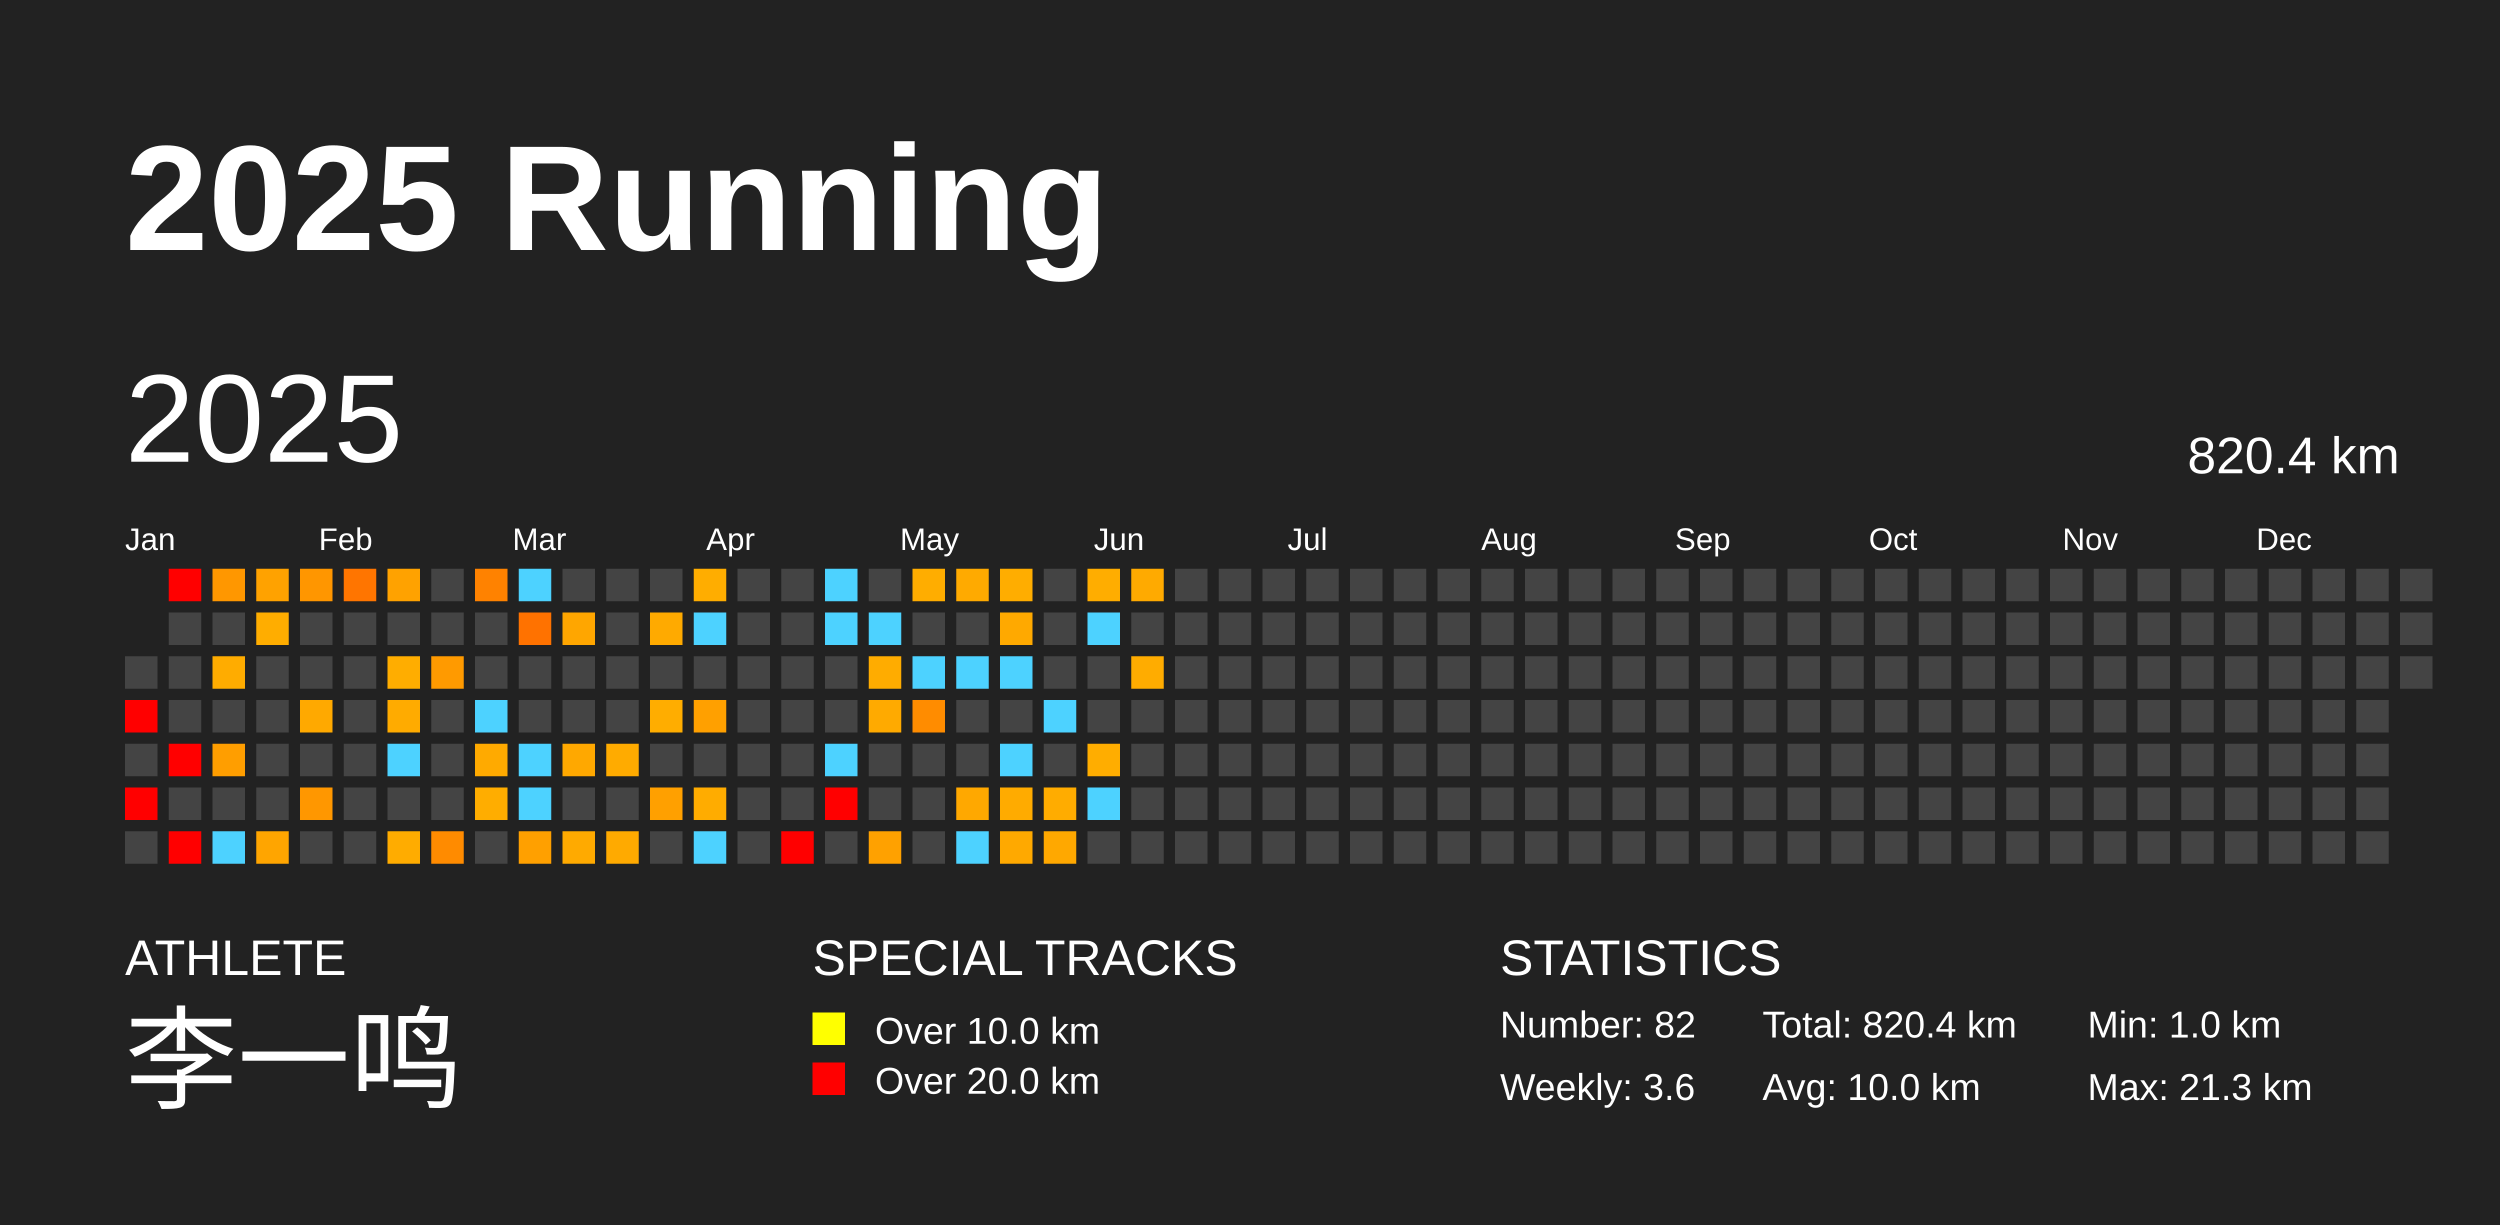
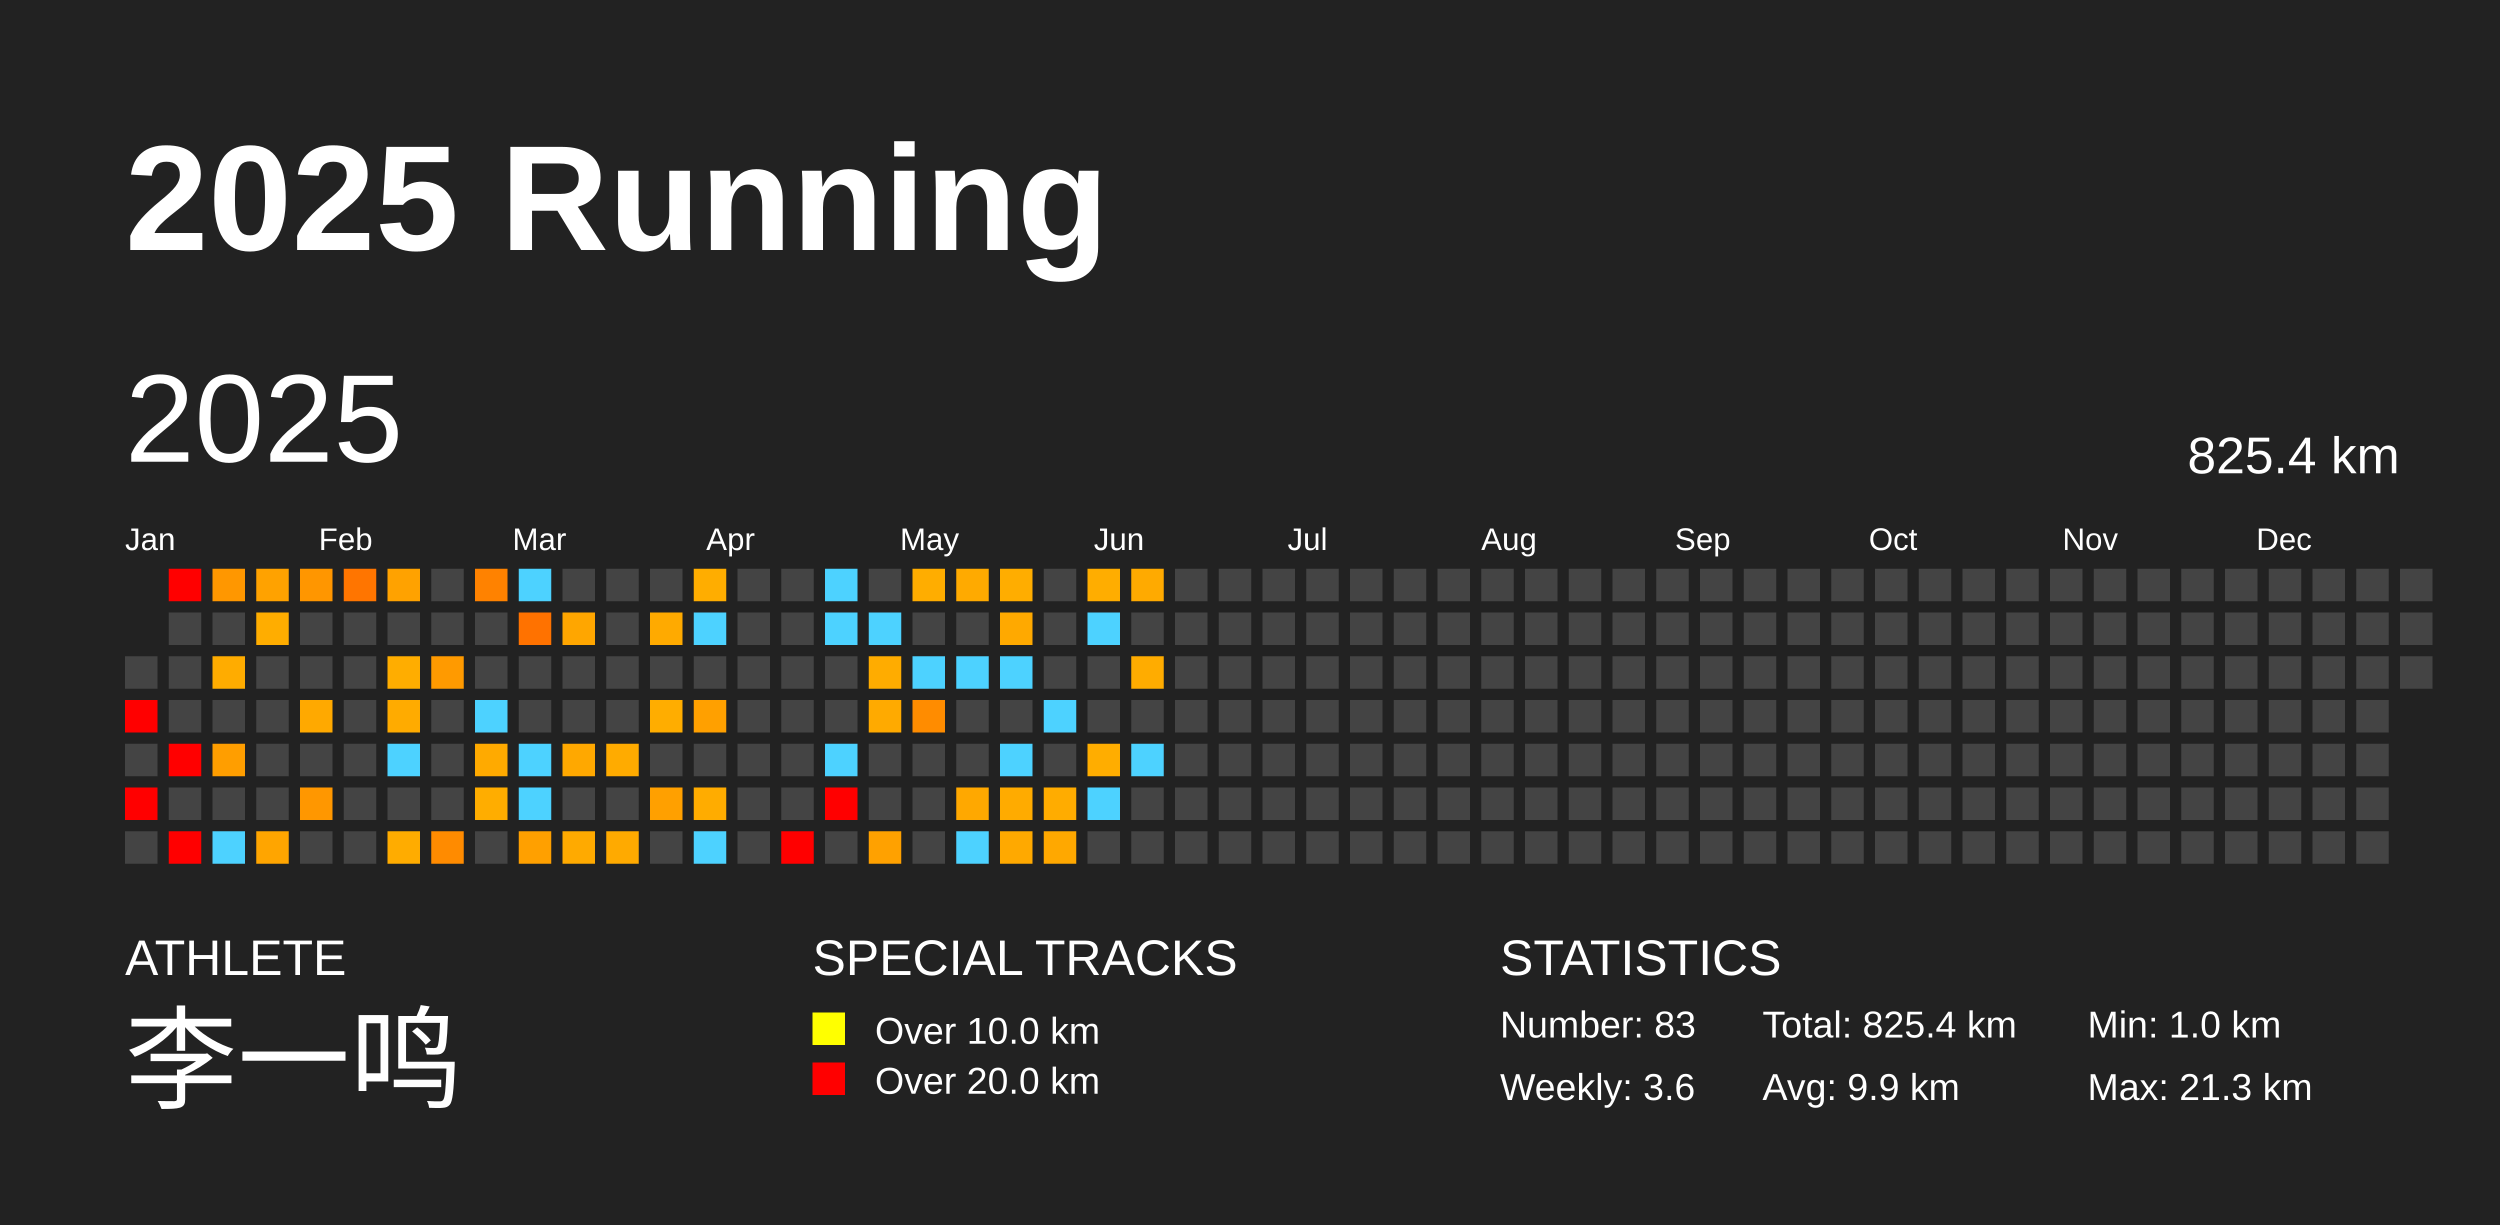
<svg xmlns="http://www.w3.org/2000/svg" baseProfile="full" height="98mm" version="1.1" viewBox="0,0,200,98" width="200mm">
  <defs />
  <rect fill="#222222" height="98" width="200" x="0" y="0" />
  <text fill="#FFFFFF" style="font-size:12px; font-family:Arial; font-weight:bold;" x="10" y="20">2025 Running</text>
  <text fill="#FFFFFF" style="font-size:4px; font-family:Arial" x="10" y="78">ATHLETE</text>
  <text fill="#FFFFFF" style="font-size:9px; font-family:Arial" x="10" y="88">李一鸣</text>
  <text fill="#FFFFFF" style="font-size:4px; font-family:Arial" x="65" y="78">SPECIAL TRACKS</text>
  <rect fill="yellow" height="2.6" width="2.6" x="65" y="81" />
  <text fill="#FFFFFF" style="font-size:3px; font-family:Arial" x="70" y="83.5">Over 10.0 km</text>
  <rect fill="red" height="2.6" width="2.6" x="65" y="85" />
  <text fill="#FFFFFF" style="font-size:3px; font-family:Arial" x="70" y="87.5">Over 20.0 km</text>
  <text fill="#FFFFFF" style="font-size:4px; font-family:Arial" x="120" y="78">STATISTICS</text>
-   <text fill="#FFFFFF" style="font-size:3px; font-family:Arial" x="120" y="83">Number: 82</text>
+   <text fill="#FFFFFF" style="font-size:3px; font-family:Arial" x="120" y="83">Number: 83</text>
  <text fill="#FFFFFF" style="font-size:3px; font-family:Arial" x="120" y="88">Weekly: 3.6</text>
-   <text fill="#FFFFFF" style="font-size:3px; font-family:Arial" x="141" y="83">Total: 820.4 km</text>
-   <text fill="#FFFFFF" style="font-size:3px; font-family:Arial" x="141" y="88">Avg: 10.0 km</text>
+   <text fill="#FFFFFF" style="font-size:3px; font-family:Arial" x="141" y="83">Total: 825.4 km</text>
+   <text fill="#FFFFFF" style="font-size:3px; font-family:Arial" x="141" y="88">Avg: 9.9 km</text>
  <text fill="#FFFFFF" style="font-size:3px; font-family:Arial" x="167" y="83">Min: 1.0 km</text>
  <text fill="#FFFFFF" style="font-size:3px; font-family:Arial" x="167" y="88">Max: 21.3 km</text>
  <text dominant-baseline="hanging" fill="#FFFFFF" style="font-size:10.0px; font-family:Arial;" x="10" y="30">2025</text>
-   <text dominant-baseline="hanging" fill="#FFFFFF" style="font-size:4.125px; font-family:Arial;" x="175" y="35">820.4 km</text>
+   <text dominant-baseline="hanging" fill="#FFFFFF" style="font-size:4.125px; font-family:Arial;" x="175" y="35">825.4 km</text>
  <text fill="#FFFFFF" style="font-size:2.5px; font-family:Arial" x="10.0" y="44">Jan</text>
  <text fill="#FFFFFF" style="font-size:2.5px; font-family:Arial" x="25.5" y="44">Feb</text>
  <text fill="#FFFFFF" style="font-size:2.5px; font-family:Arial" x="41.0" y="44">Mar</text>
  <text fill="#FFFFFF" style="font-size:2.5px; font-family:Arial" x="56.5" y="44">Apr</text>
  <text fill="#FFFFFF" style="font-size:2.5px; font-family:Arial" x="72.0" y="44">May</text>
  <text fill="#FFFFFF" style="font-size:2.5px; font-family:Arial" x="87.5" y="44">Jun</text>
  <text fill="#FFFFFF" style="font-size:2.5px; font-family:Arial" x="103.0" y="44">Jul</text>
  <text fill="#FFFFFF" style="font-size:2.5px; font-family:Arial" x="118.5" y="44">Aug</text>
  <text fill="#FFFFFF" style="font-size:2.5px; font-family:Arial" x="134.0" y="44">Sep</text>
  <text fill="#FFFFFF" style="font-size:2.5px; font-family:Arial" x="149.5" y="44">Oct</text>
  <text fill="#FFFFFF" style="font-size:2.5px; font-family:Arial" x="165.0" y="44">Nov</text>
  <text fill="#FFFFFF" style="font-size:2.5px; font-family:Arial" x="180.5" y="44">Dec</text>
  <rect fill="#444444" height="2.6" width="2.6" x="10.0" y="52.5" />
  <rect fill="red" height="2.6" width="2.6" x="10.0" y="56.0" />
  <rect fill="#444444" height="2.6" width="2.6" x="10.0" y="59.5" />
  <rect fill="red" height="2.6" width="2.6" x="10.0" y="63.0" />
  <rect fill="#444444" height="2.6" width="2.6" x="10.0" y="66.5" />
  <rect fill="red" height="2.6" width="2.6" x="13.5" y="45.5" />
  <rect fill="#444444" height="2.6" width="2.6" x="13.5" y="49.0" />
  <rect fill="#444444" height="2.6" width="2.6" x="13.5" y="52.5" />
  <rect fill="#444444" height="2.6" width="2.6" x="13.5" y="56.0" />
  <rect fill="red" height="2.6" width="2.6" x="13.5" y="59.5" />
  <rect fill="#444444" height="2.6" width="2.6" x="13.5" y="63.0" />
  <rect fill="red" height="2.6" width="2.6" x="13.5" y="66.5" />
  <rect fill="#ff9700" height="2.6" width="2.6" x="17.0" y="45.5" />
  <rect fill="#444444" height="2.6" width="2.6" x="17.0" y="49.0" />
  <rect fill="#ffac00" height="2.6" width="2.6" x="17.0" y="52.5" />
  <rect fill="#444444" height="2.6" width="2.6" x="17.0" y="56.0" />
  <rect fill="#ff9e00" height="2.6" width="2.6" x="17.0" y="59.5" />
  <rect fill="#444444" height="2.6" width="2.6" x="17.0" y="63.0" />
  <rect fill="#4dd2ff" height="2.6" width="2.6" x="17.0" y="66.5" />
  <rect fill="#ffa200" height="2.6" width="2.6" x="20.5" y="45.5" />
  <rect fill="#ffad00" height="2.6" width="2.6" x="20.5" y="49.0" />
  <rect fill="#444444" height="2.6" width="2.6" x="20.5" y="52.5" />
  <rect fill="#444444" height="2.6" width="2.6" x="20.5" y="56.0" />
  <rect fill="#444444" height="2.6" width="2.6" x="20.5" y="59.5" />
  <rect fill="#444444" height="2.6" width="2.6" x="20.5" y="63.0" />
  <rect fill="#ffa500" height="2.6" width="2.6" x="20.5" y="66.5" />
  <rect fill="#ff9600" height="2.6" width="2.6" x="24.0" y="45.5" />
  <rect fill="#444444" height="2.6" width="2.6" x="24.0" y="49.0" />
  <rect fill="#444444" height="2.6" width="2.6" x="24.0" y="52.5" />
  <rect fill="#ffa900" height="2.6" width="2.6" x="24.0" y="56.0" />
  <rect fill="#444444" height="2.6" width="2.6" x="24.0" y="59.5" />
  <rect fill="#ff9700" height="2.6" width="2.6" x="24.0" y="63.0" />
  <rect fill="#444444" height="2.6" width="2.6" x="24.0" y="66.5" />
  <rect fill="#ff7500" height="2.6" width="2.6" x="27.5" y="45.5" />
  <rect fill="#444444" height="2.6" width="2.6" x="27.5" y="49.0" />
  <rect fill="#444444" height="2.6" width="2.6" x="27.5" y="52.5" />
  <rect fill="#444444" height="2.6" width="2.6" x="27.5" y="56.0" />
  <rect fill="#444444" height="2.6" width="2.6" x="27.5" y="59.5" />
  <rect fill="#444444" height="2.6" width="2.6" x="27.5" y="63.0" />
  <rect fill="#444444" height="2.6" width="2.6" x="27.5" y="66.5" />
  <rect fill="#ffa200" height="2.6" width="2.6" x="31.0" y="45.5" />
  <rect fill="#444444" height="2.6" width="2.6" x="31.0" y="49.0" />
  <rect fill="#ffad00" height="2.6" width="2.6" x="31.0" y="52.5" />
  <rect fill="#ffab00" height="2.6" width="2.6" x="31.0" y="56.0" />
  <rect fill="#4dd2ff" height="2.6" width="2.6" x="31.0" y="59.5" />
  <rect fill="#444444" height="2.6" width="2.6" x="31.0" y="63.0" />
  <rect fill="#ffac00" height="2.6" width="2.6" x="31.0" y="66.5" />
  <rect fill="#444444" height="2.6" width="2.6" x="34.5" y="45.5" />
  <rect fill="#444444" height="2.6" width="2.6" x="34.5" y="49.0" />
  <rect fill="#ff9a00" height="2.6" width="2.6" x="34.5" y="52.5" />
  <rect fill="#444444" height="2.6" width="2.6" x="34.5" y="56.0" />
  <rect fill="#444444" height="2.6" width="2.6" x="34.5" y="59.5" />
  <rect fill="#444444" height="2.6" width="2.6" x="34.5" y="63.0" />
  <rect fill="#ff8b00" height="2.6" width="2.6" x="34.5" y="66.5" />
  <rect fill="#ff8200" height="2.6" width="2.6" x="38.0" y="45.5" />
  <rect fill="#444444" height="2.6" width="2.6" x="38.0" y="49.0" />
  <rect fill="#444444" height="2.6" width="2.6" x="38.0" y="52.5" />
  <rect fill="#4dd2ff" height="2.6" width="2.6" x="38.0" y="56.0" />
  <rect fill="#ffaa00" height="2.6" width="2.6" x="38.0" y="59.5" />
  <rect fill="#ffad00" height="2.6" width="2.6" x="38.0" y="63.0" />
  <rect fill="#444444" height="2.6" width="2.6" x="38.0" y="66.5" />
  <rect fill="#4dd2ff" height="2.6" width="2.6" x="41.5" y="45.5" />
  <rect fill="#ff7200" height="2.6" width="2.6" x="41.5" y="49.0" />
  <rect fill="#444444" height="2.6" width="2.6" x="41.5" y="52.5" />
  <rect fill="#444444" height="2.6" width="2.6" x="41.5" y="56.0" />
  <rect fill="#4dd2ff" height="2.6" width="2.6" x="41.5" y="59.5" />
  <rect fill="#4dd2ff" height="2.6" width="2.6" x="41.5" y="63.0" />
  <rect fill="#ffa000" height="2.6" width="2.6" x="41.5" y="66.5" />
  <rect fill="#444444" height="2.6" width="2.6" x="45.0" y="45.5" />
  <rect fill="#ffa600" height="2.6" width="2.6" x="45.0" y="49.0" />
  <rect fill="#444444" height="2.6" width="2.6" x="45.0" y="52.5" />
  <rect fill="#444444" height="2.6" width="2.6" x="45.0" y="56.0" />
  <rect fill="#ffa800" height="2.6" width="2.6" x="45.0" y="59.5" />
  <rect fill="#444444" height="2.6" width="2.6" x="45.0" y="63.0" />
  <rect fill="#ffaa00" height="2.6" width="2.6" x="45.0" y="66.5" />
  <rect fill="#444444" height="2.6" width="2.6" x="48.5" y="45.5" />
  <rect fill="#444444" height="2.6" width="2.6" x="48.5" y="49.0" />
  <rect fill="#444444" height="2.6" width="2.6" x="48.5" y="52.5" />
  <rect fill="#444444" height="2.6" width="2.6" x="48.5" y="56.0" />
  <rect fill="#ffab00" height="2.6" width="2.6" x="48.5" y="59.5" />
  <rect fill="#444444" height="2.6" width="2.6" x="48.5" y="63.0" />
  <rect fill="#ffaa00" height="2.6" width="2.6" x="48.5" y="66.5" />
  <rect fill="#444444" height="2.6" width="2.6" x="52.0" y="45.5" />
  <rect fill="#ffaa00" height="2.6" width="2.6" x="52.0" y="49.0" />
  <rect fill="#444444" height="2.6" width="2.6" x="52.0" y="52.5" />
  <rect fill="#ffad00" height="2.6" width="2.6" x="52.0" y="56.0" />
  <rect fill="#444444" height="2.6" width="2.6" x="52.0" y="59.5" />
  <rect fill="#ffa000" height="2.6" width="2.6" x="52.0" y="63.0" />
  <rect fill="#444444" height="2.6" width="2.6" x="52.0" y="66.5" />
  <rect fill="#ffad00" height="2.6" width="2.6" x="55.5" y="45.5" />
  <rect fill="#4dd2ff" height="2.6" width="2.6" x="55.5" y="49.0" />
  <rect fill="#444444" height="2.6" width="2.6" x="55.5" y="52.5" />
  <rect fill="#ffa000" height="2.6" width="2.6" x="55.5" y="56.0" />
  <rect fill="#444444" height="2.6" width="2.6" x="55.5" y="59.5" />
  <rect fill="#ffac00" height="2.6" width="2.6" x="55.5" y="63.0" />
  <rect fill="#4dd2ff" height="2.6" width="2.6" x="55.5" y="66.5" />
  <rect fill="#444444" height="2.6" width="2.6" x="59.0" y="45.5" />
  <rect fill="#444444" height="2.6" width="2.6" x="59.0" y="49.0" />
  <rect fill="#444444" height="2.6" width="2.6" x="59.0" y="52.5" />
  <rect fill="#444444" height="2.6" width="2.6" x="59.0" y="56.0" />
  <rect fill="#444444" height="2.6" width="2.6" x="59.0" y="59.5" />
  <rect fill="#444444" height="2.6" width="2.6" x="59.0" y="63.0" />
  <rect fill="#444444" height="2.6" width="2.6" x="59.0" y="66.5" />
  <rect fill="#444444" height="2.6" width="2.6" x="62.5" y="45.5" />
  <rect fill="#444444" height="2.6" width="2.6" x="62.5" y="49.0" />
  <rect fill="#444444" height="2.6" width="2.6" x="62.5" y="52.5" />
  <rect fill="#444444" height="2.6" width="2.6" x="62.5" y="56.0" />
  <rect fill="#444444" height="2.6" width="2.6" x="62.5" y="59.5" />
  <rect fill="#444444" height="2.6" width="2.6" x="62.5" y="63.0" />
  <rect fill="red" height="2.6" width="2.6" x="62.5" y="66.5" />
  <rect fill="#4dd2ff" height="2.6" width="2.6" x="66.0" y="45.5" />
  <rect fill="#4dd2ff" height="2.6" width="2.6" x="66.0" y="49.0" />
  <rect fill="#444444" height="2.6" width="2.6" x="66.0" y="52.5" />
  <rect fill="#444444" height="2.6" width="2.6" x="66.0" y="56.0" />
  <rect fill="#4dd2ff" height="2.6" width="2.6" x="66.0" y="59.5" />
  <rect fill="red" height="2.6" width="2.6" x="66.0" y="63.0" />
  <rect fill="#444444" height="2.6" width="2.6" x="66.0" y="66.5" />
  <rect fill="#444444" height="2.6" width="2.6" x="69.5" y="45.5" />
  <rect fill="#4dd2ff" height="2.6" width="2.6" x="69.5" y="49.0" />
  <rect fill="#ffac00" height="2.6" width="2.6" x="69.5" y="52.5" />
  <rect fill="#ffaa00" height="2.6" width="2.6" x="69.5" y="56.0" />
  <rect fill="#444444" height="2.6" width="2.6" x="69.5" y="59.5" />
  <rect fill="#444444" height="2.6" width="2.6" x="69.5" y="63.0" />
  <rect fill="#ffa100" height="2.6" width="2.6" x="69.5" y="66.5" />
  <rect fill="#ffad00" height="2.6" width="2.6" x="73.0" y="45.5" />
  <rect fill="#444444" height="2.6" width="2.6" x="73.0" y="49.0" />
  <rect fill="#4dd2ff" height="2.6" width="2.6" x="73.0" y="52.5" />
  <rect fill="#ff8c00" height="2.6" width="2.6" x="73.0" y="56.0" />
  <rect fill="#444444" height="2.6" width="2.6" x="73.0" y="59.5" />
  <rect fill="#444444" height="2.6" width="2.6" x="73.0" y="63.0" />
  <rect fill="#444444" height="2.6" width="2.6" x="73.0" y="66.5" />
  <rect fill="#ffaa00" height="2.6" width="2.6" x="76.5" y="45.5" />
  <rect fill="#444444" height="2.6" width="2.6" x="76.5" y="49.0" />
  <rect fill="#4dd2ff" height="2.6" width="2.6" x="76.5" y="52.5" />
  <rect fill="#444444" height="2.6" width="2.6" x="76.5" y="56.0" />
  <rect fill="#444444" height="2.6" width="2.6" x="76.5" y="59.5" />
  <rect fill="#ffa800" height="2.6" width="2.6" x="76.5" y="63.0" />
  <rect fill="#4dd2ff" height="2.6" width="2.6" x="76.5" y="66.5" />
  <rect fill="#ffad00" height="2.6" width="2.6" x="80.0" y="45.5" />
  <rect fill="#ffa900" height="2.6" width="2.6" x="80.0" y="49.0" />
  <rect fill="#4dd2ff" height="2.6" width="2.6" x="80.0" y="52.5" />
  <rect fill="#444444" height="2.6" width="2.6" x="80.0" y="56.0" />
  <rect fill="#4dd2ff" height="2.6" width="2.6" x="80.0" y="59.5" />
  <rect fill="#ffab00" height="2.6" width="2.6" x="80.0" y="63.0" />
  <rect fill="#ffa900" height="2.6" width="2.6" x="80.0" y="66.5" />
  <rect fill="#444444" height="2.6" width="2.6" x="83.5" y="45.5" />
  <rect fill="#444444" height="2.6" width="2.6" x="83.5" y="49.0" />
  <rect fill="#444444" height="2.6" width="2.6" x="83.5" y="52.5" />
  <rect fill="#4dd2ff" height="2.6" width="2.6" x="83.5" y="56.0" />
  <rect fill="#444444" height="2.6" width="2.6" x="83.5" y="59.5" />
  <rect fill="#ffac00" height="2.6" width="2.6" x="83.5" y="63.0" />
  <rect fill="#ffa800" height="2.6" width="2.6" x="83.5" y="66.5" />
  <rect fill="#ffad00" height="2.6" width="2.6" x="87.0" y="45.5" />
  <rect fill="#4dd2ff" height="2.6" width="2.6" x="87.0" y="49.0" />
  <rect fill="#444444" height="2.6" width="2.6" x="87.0" y="52.5" />
  <rect fill="#444444" height="2.6" width="2.6" x="87.0" y="56.0" />
  <rect fill="#ffad00" height="2.6" width="2.6" x="87.0" y="59.5" />
  <rect fill="#4dd2ff" height="2.6" width="2.6" x="87.0" y="63.0" />
  <rect fill="#444444" height="2.6" width="2.6" x="87.0" y="66.5" />
  <rect fill="#ffaa00" height="2.6" width="2.6" x="90.5" y="45.5" />
  <rect fill="#444444" height="2.6" width="2.6" x="90.5" y="49.0" />
  <rect fill="#ffac00" height="2.6" width="2.6" x="90.5" y="52.5" />
  <rect fill="#444444" height="2.6" width="2.6" x="90.5" y="56.0" />
-   <rect fill="#444444" height="2.6" width="2.6" x="90.5" y="59.5" />
+   <rect fill="#4dd2ff" height="2.6" width="2.6" x="90.5" y="59.5" />
  <rect fill="#444444" height="2.6" width="2.6" x="90.5" y="63.0" />
  <rect fill="#444444" height="2.6" width="2.6" x="90.5" y="66.5" />
  <rect fill="#444444" height="2.6" width="2.6" x="94.0" y="45.5" />
  <rect fill="#444444" height="2.6" width="2.6" x="94.0" y="49.0" />
  <rect fill="#444444" height="2.6" width="2.6" x="94.0" y="52.5" />
  <rect fill="#444444" height="2.6" width="2.6" x="94.0" y="56.0" />
  <rect fill="#444444" height="2.6" width="2.6" x="94.0" y="59.5" />
  <rect fill="#444444" height="2.6" width="2.6" x="94.0" y="63.0" />
  <rect fill="#444444" height="2.6" width="2.6" x="94.0" y="66.5" />
  <rect fill="#444444" height="2.6" width="2.6" x="97.5" y="45.5" />
  <rect fill="#444444" height="2.6" width="2.6" x="97.5" y="49.0" />
  <rect fill="#444444" height="2.6" width="2.6" x="97.5" y="52.5" />
  <rect fill="#444444" height="2.6" width="2.6" x="97.5" y="56.0" />
  <rect fill="#444444" height="2.6" width="2.6" x="97.5" y="59.5" />
  <rect fill="#444444" height="2.6" width="2.6" x="97.5" y="63.0" />
  <rect fill="#444444" height="2.6" width="2.6" x="97.5" y="66.5" />
  <rect fill="#444444" height="2.6" width="2.6" x="101.0" y="45.5" />
  <rect fill="#444444" height="2.6" width="2.6" x="101.0" y="49.0" />
  <rect fill="#444444" height="2.6" width="2.6" x="101.0" y="52.5" />
  <rect fill="#444444" height="2.6" width="2.6" x="101.0" y="56.0" />
  <rect fill="#444444" height="2.6" width="2.6" x="101.0" y="59.5" />
  <rect fill="#444444" height="2.6" width="2.6" x="101.0" y="63.0" />
  <rect fill="#444444" height="2.6" width="2.6" x="101.0" y="66.5" />
  <rect fill="#444444" height="2.6" width="2.6" x="104.5" y="45.5" />
  <rect fill="#444444" height="2.6" width="2.6" x="104.5" y="49.0" />
  <rect fill="#444444" height="2.6" width="2.6" x="104.5" y="52.5" />
  <rect fill="#444444" height="2.6" width="2.6" x="104.5" y="56.0" />
  <rect fill="#444444" height="2.6" width="2.6" x="104.5" y="59.5" />
  <rect fill="#444444" height="2.6" width="2.6" x="104.5" y="63.0" />
  <rect fill="#444444" height="2.6" width="2.6" x="104.5" y="66.5" />
  <rect fill="#444444" height="2.6" width="2.6" x="108.0" y="45.5" />
  <rect fill="#444444" height="2.6" width="2.6" x="108.0" y="49.0" />
  <rect fill="#444444" height="2.6" width="2.6" x="108.0" y="52.5" />
  <rect fill="#444444" height="2.6" width="2.6" x="108.0" y="56.0" />
  <rect fill="#444444" height="2.6" width="2.6" x="108.0" y="59.5" />
  <rect fill="#444444" height="2.6" width="2.6" x="108.0" y="63.0" />
  <rect fill="#444444" height="2.6" width="2.6" x="108.0" y="66.5" />
  <rect fill="#444444" height="2.6" width="2.6" x="111.5" y="45.5" />
  <rect fill="#444444" height="2.6" width="2.6" x="111.5" y="49.0" />
  <rect fill="#444444" height="2.6" width="2.6" x="111.5" y="52.5" />
  <rect fill="#444444" height="2.6" width="2.6" x="111.5" y="56.0" />
  <rect fill="#444444" height="2.6" width="2.6" x="111.5" y="59.5" />
  <rect fill="#444444" height="2.6" width="2.6" x="111.5" y="63.0" />
  <rect fill="#444444" height="2.6" width="2.6" x="111.5" y="66.5" />
  <rect fill="#444444" height="2.6" width="2.6" x="115.0" y="45.5" />
  <rect fill="#444444" height="2.6" width="2.6" x="115.0" y="49.0" />
  <rect fill="#444444" height="2.6" width="2.6" x="115.0" y="52.5" />
  <rect fill="#444444" height="2.6" width="2.6" x="115.0" y="56.0" />
  <rect fill="#444444" height="2.6" width="2.6" x="115.0" y="59.5" />
  <rect fill="#444444" height="2.6" width="2.6" x="115.0" y="63.0" />
  <rect fill="#444444" height="2.6" width="2.6" x="115.0" y="66.5" />
  <rect fill="#444444" height="2.6" width="2.6" x="118.5" y="45.5" />
  <rect fill="#444444" height="2.6" width="2.6" x="118.5" y="49.0" />
  <rect fill="#444444" height="2.6" width="2.6" x="118.5" y="52.5" />
  <rect fill="#444444" height="2.6" width="2.6" x="118.5" y="56.0" />
  <rect fill="#444444" height="2.6" width="2.6" x="118.5" y="59.5" />
  <rect fill="#444444" height="2.6" width="2.6" x="118.5" y="63.0" />
  <rect fill="#444444" height="2.6" width="2.6" x="118.5" y="66.5" />
  <rect fill="#444444" height="2.6" width="2.6" x="122.0" y="45.5" />
  <rect fill="#444444" height="2.6" width="2.6" x="122.0" y="49.0" />
  <rect fill="#444444" height="2.6" width="2.6" x="122.0" y="52.5" />
  <rect fill="#444444" height="2.6" width="2.6" x="122.0" y="56.0" />
  <rect fill="#444444" height="2.6" width="2.6" x="122.0" y="59.5" />
  <rect fill="#444444" height="2.6" width="2.6" x="122.0" y="63.0" />
  <rect fill="#444444" height="2.6" width="2.6" x="122.0" y="66.5" />
  <rect fill="#444444" height="2.6" width="2.6" x="125.5" y="45.5" />
  <rect fill="#444444" height="2.6" width="2.6" x="125.5" y="49.0" />
  <rect fill="#444444" height="2.6" width="2.6" x="125.5" y="52.5" />
  <rect fill="#444444" height="2.6" width="2.6" x="125.5" y="56.0" />
  <rect fill="#444444" height="2.6" width="2.6" x="125.5" y="59.5" />
  <rect fill="#444444" height="2.6" width="2.6" x="125.5" y="63.0" />
  <rect fill="#444444" height="2.6" width="2.6" x="125.5" y="66.5" />
  <rect fill="#444444" height="2.6" width="2.6" x="129.0" y="45.5" />
  <rect fill="#444444" height="2.6" width="2.6" x="129.0" y="49.0" />
  <rect fill="#444444" height="2.6" width="2.6" x="129.0" y="52.5" />
  <rect fill="#444444" height="2.6" width="2.6" x="129.0" y="56.0" />
  <rect fill="#444444" height="2.6" width="2.6" x="129.0" y="59.5" />
  <rect fill="#444444" height="2.6" width="2.6" x="129.0" y="63.0" />
  <rect fill="#444444" height="2.6" width="2.6" x="129.0" y="66.5" />
  <rect fill="#444444" height="2.6" width="2.6" x="132.5" y="45.5" />
  <rect fill="#444444" height="2.6" width="2.6" x="132.5" y="49.0" />
  <rect fill="#444444" height="2.6" width="2.6" x="132.5" y="52.5" />
  <rect fill="#444444" height="2.6" width="2.6" x="132.5" y="56.0" />
  <rect fill="#444444" height="2.6" width="2.6" x="132.5" y="59.5" />
  <rect fill="#444444" height="2.6" width="2.6" x="132.5" y="63.0" />
  <rect fill="#444444" height="2.6" width="2.6" x="132.5" y="66.5" />
  <rect fill="#444444" height="2.6" width="2.6" x="136.0" y="45.5" />
  <rect fill="#444444" height="2.6" width="2.6" x="136.0" y="49.0" />
  <rect fill="#444444" height="2.6" width="2.6" x="136.0" y="52.5" />
  <rect fill="#444444" height="2.6" width="2.6" x="136.0" y="56.0" />
  <rect fill="#444444" height="2.6" width="2.6" x="136.0" y="59.5" />
  <rect fill="#444444" height="2.6" width="2.6" x="136.0" y="63.0" />
  <rect fill="#444444" height="2.6" width="2.6" x="136.0" y="66.5" />
  <rect fill="#444444" height="2.6" width="2.6" x="139.5" y="45.5" />
  <rect fill="#444444" height="2.6" width="2.6" x="139.5" y="49.0" />
  <rect fill="#444444" height="2.6" width="2.6" x="139.5" y="52.5" />
  <rect fill="#444444" height="2.6" width="2.6" x="139.5" y="56.0" />
  <rect fill="#444444" height="2.6" width="2.6" x="139.5" y="59.5" />
  <rect fill="#444444" height="2.6" width="2.6" x="139.5" y="63.0" />
  <rect fill="#444444" height="2.6" width="2.6" x="139.5" y="66.5" />
  <rect fill="#444444" height="2.6" width="2.6" x="143.0" y="45.5" />
  <rect fill="#444444" height="2.6" width="2.6" x="143.0" y="49.0" />
  <rect fill="#444444" height="2.6" width="2.6" x="143.0" y="52.5" />
  <rect fill="#444444" height="2.6" width="2.6" x="143.0" y="56.0" />
  <rect fill="#444444" height="2.6" width="2.6" x="143.0" y="59.5" />
  <rect fill="#444444" height="2.6" width="2.6" x="143.0" y="63.0" />
  <rect fill="#444444" height="2.6" width="2.6" x="143.0" y="66.5" />
  <rect fill="#444444" height="2.6" width="2.6" x="146.5" y="45.5" />
  <rect fill="#444444" height="2.6" width="2.6" x="146.5" y="49.0" />
  <rect fill="#444444" height="2.6" width="2.6" x="146.5" y="52.5" />
  <rect fill="#444444" height="2.6" width="2.6" x="146.5" y="56.0" />
  <rect fill="#444444" height="2.6" width="2.6" x="146.5" y="59.5" />
  <rect fill="#444444" height="2.6" width="2.6" x="146.5" y="63.0" />
  <rect fill="#444444" height="2.6" width="2.6" x="146.5" y="66.5" />
  <rect fill="#444444" height="2.6" width="2.6" x="150.0" y="45.5" />
  <rect fill="#444444" height="2.6" width="2.6" x="150.0" y="49.0" />
  <rect fill="#444444" height="2.6" width="2.6" x="150.0" y="52.5" />
  <rect fill="#444444" height="2.6" width="2.6" x="150.0" y="56.0" />
  <rect fill="#444444" height="2.6" width="2.6" x="150.0" y="59.5" />
  <rect fill="#444444" height="2.6" width="2.6" x="150.0" y="63.0" />
  <rect fill="#444444" height="2.6" width="2.6" x="150.0" y="66.5" />
  <rect fill="#444444" height="2.6" width="2.6" x="153.5" y="45.5" />
  <rect fill="#444444" height="2.6" width="2.6" x="153.5" y="49.0" />
  <rect fill="#444444" height="2.6" width="2.6" x="153.5" y="52.5" />
  <rect fill="#444444" height="2.6" width="2.6" x="153.5" y="56.0" />
  <rect fill="#444444" height="2.6" width="2.6" x="153.5" y="59.5" />
  <rect fill="#444444" height="2.6" width="2.6" x="153.5" y="63.0" />
  <rect fill="#444444" height="2.6" width="2.6" x="153.5" y="66.5" />
  <rect fill="#444444" height="2.6" width="2.6" x="157.0" y="45.5" />
  <rect fill="#444444" height="2.6" width="2.6" x="157.0" y="49.0" />
  <rect fill="#444444" height="2.6" width="2.6" x="157.0" y="52.5" />
  <rect fill="#444444" height="2.6" width="2.6" x="157.0" y="56.0" />
  <rect fill="#444444" height="2.6" width="2.6" x="157.0" y="59.5" />
  <rect fill="#444444" height="2.6" width="2.6" x="157.0" y="63.0" />
  <rect fill="#444444" height="2.6" width="2.6" x="157.0" y="66.5" />
  <rect fill="#444444" height="2.6" width="2.6" x="160.5" y="45.5" />
  <rect fill="#444444" height="2.6" width="2.6" x="160.5" y="49.0" />
  <rect fill="#444444" height="2.6" width="2.6" x="160.5" y="52.5" />
  <rect fill="#444444" height="2.6" width="2.6" x="160.5" y="56.0" />
  <rect fill="#444444" height="2.6" width="2.6" x="160.5" y="59.5" />
  <rect fill="#444444" height="2.6" width="2.6" x="160.5" y="63.0" />
  <rect fill="#444444" height="2.6" width="2.6" x="160.5" y="66.5" />
  <rect fill="#444444" height="2.6" width="2.6" x="164.0" y="45.5" />
  <rect fill="#444444" height="2.6" width="2.6" x="164.0" y="49.0" />
  <rect fill="#444444" height="2.6" width="2.6" x="164.0" y="52.5" />
  <rect fill="#444444" height="2.6" width="2.6" x="164.0" y="56.0" />
  <rect fill="#444444" height="2.6" width="2.6" x="164.0" y="59.5" />
  <rect fill="#444444" height="2.6" width="2.6" x="164.0" y="63.0" />
  <rect fill="#444444" height="2.6" width="2.6" x="164.0" y="66.5" />
  <rect fill="#444444" height="2.6" width="2.6" x="167.5" y="45.5" />
  <rect fill="#444444" height="2.6" width="2.6" x="167.5" y="49.0" />
  <rect fill="#444444" height="2.6" width="2.6" x="167.5" y="52.5" />
  <rect fill="#444444" height="2.6" width="2.6" x="167.5" y="56.0" />
  <rect fill="#444444" height="2.6" width="2.6" x="167.5" y="59.5" />
  <rect fill="#444444" height="2.6" width="2.6" x="167.5" y="63.0" />
  <rect fill="#444444" height="2.6" width="2.6" x="167.5" y="66.5" />
  <rect fill="#444444" height="2.6" width="2.6" x="171.0" y="45.5" />
  <rect fill="#444444" height="2.6" width="2.6" x="171.0" y="49.0" />
  <rect fill="#444444" height="2.6" width="2.6" x="171.0" y="52.5" />
  <rect fill="#444444" height="2.6" width="2.6" x="171.0" y="56.0" />
  <rect fill="#444444" height="2.6" width="2.6" x="171.0" y="59.5" />
  <rect fill="#444444" height="2.6" width="2.6" x="171.0" y="63.0" />
  <rect fill="#444444" height="2.6" width="2.6" x="171.0" y="66.5" />
  <rect fill="#444444" height="2.6" width="2.6" x="174.5" y="45.5" />
  <rect fill="#444444" height="2.6" width="2.6" x="174.5" y="49.0" />
  <rect fill="#444444" height="2.6" width="2.6" x="174.5" y="52.5" />
  <rect fill="#444444" height="2.6" width="2.6" x="174.5" y="56.0" />
  <rect fill="#444444" height="2.6" width="2.6" x="174.5" y="59.5" />
  <rect fill="#444444" height="2.6" width="2.6" x="174.5" y="63.0" />
  <rect fill="#444444" height="2.6" width="2.6" x="174.5" y="66.5" />
  <rect fill="#444444" height="2.6" width="2.6" x="178.0" y="45.5" />
  <rect fill="#444444" height="2.6" width="2.6" x="178.0" y="49.0" />
  <rect fill="#444444" height="2.6" width="2.6" x="178.0" y="52.5" />
  <rect fill="#444444" height="2.6" width="2.6" x="178.0" y="56.0" />
  <rect fill="#444444" height="2.6" width="2.6" x="178.0" y="59.5" />
  <rect fill="#444444" height="2.6" width="2.6" x="178.0" y="63.0" />
  <rect fill="#444444" height="2.6" width="2.6" x="178.0" y="66.5" />
  <rect fill="#444444" height="2.6" width="2.6" x="181.5" y="45.5" />
  <rect fill="#444444" height="2.6" width="2.6" x="181.5" y="49.0" />
  <rect fill="#444444" height="2.6" width="2.6" x="181.5" y="52.5" />
  <rect fill="#444444" height="2.6" width="2.6" x="181.5" y="56.0" />
  <rect fill="#444444" height="2.6" width="2.6" x="181.5" y="59.5" />
  <rect fill="#444444" height="2.6" width="2.6" x="181.5" y="63.0" />
  <rect fill="#444444" height="2.6" width="2.6" x="181.5" y="66.5" />
  <rect fill="#444444" height="2.6" width="2.6" x="185.0" y="45.5" />
  <rect fill="#444444" height="2.6" width="2.6" x="185.0" y="49.0" />
  <rect fill="#444444" height="2.6" width="2.6" x="185.0" y="52.5" />
  <rect fill="#444444" height="2.6" width="2.6" x="185.0" y="56.0" />
  <rect fill="#444444" height="2.6" width="2.6" x="185.0" y="59.5" />
  <rect fill="#444444" height="2.6" width="2.6" x="185.0" y="63.0" />
  <rect fill="#444444" height="2.6" width="2.6" x="185.0" y="66.5" />
  <rect fill="#444444" height="2.6" width="2.6" x="188.5" y="45.5" />
  <rect fill="#444444" height="2.6" width="2.6" x="188.5" y="49.0" />
  <rect fill="#444444" height="2.6" width="2.6" x="188.5" y="52.5" />
  <rect fill="#444444" height="2.6" width="2.6" x="188.5" y="56.0" />
  <rect fill="#444444" height="2.6" width="2.6" x="188.5" y="59.5" />
  <rect fill="#444444" height="2.6" width="2.6" x="188.5" y="63.0" />
  <rect fill="#444444" height="2.6" width="2.6" x="188.5" y="66.5" />
  <rect fill="#444444" height="2.6" width="2.6" x="192.0" y="45.5" />
  <rect fill="#444444" height="2.6" width="2.6" x="192.0" y="49.0" />
  <rect fill="#444444" height="2.6" width="2.6" x="192.0" y="52.5" />
</svg>
